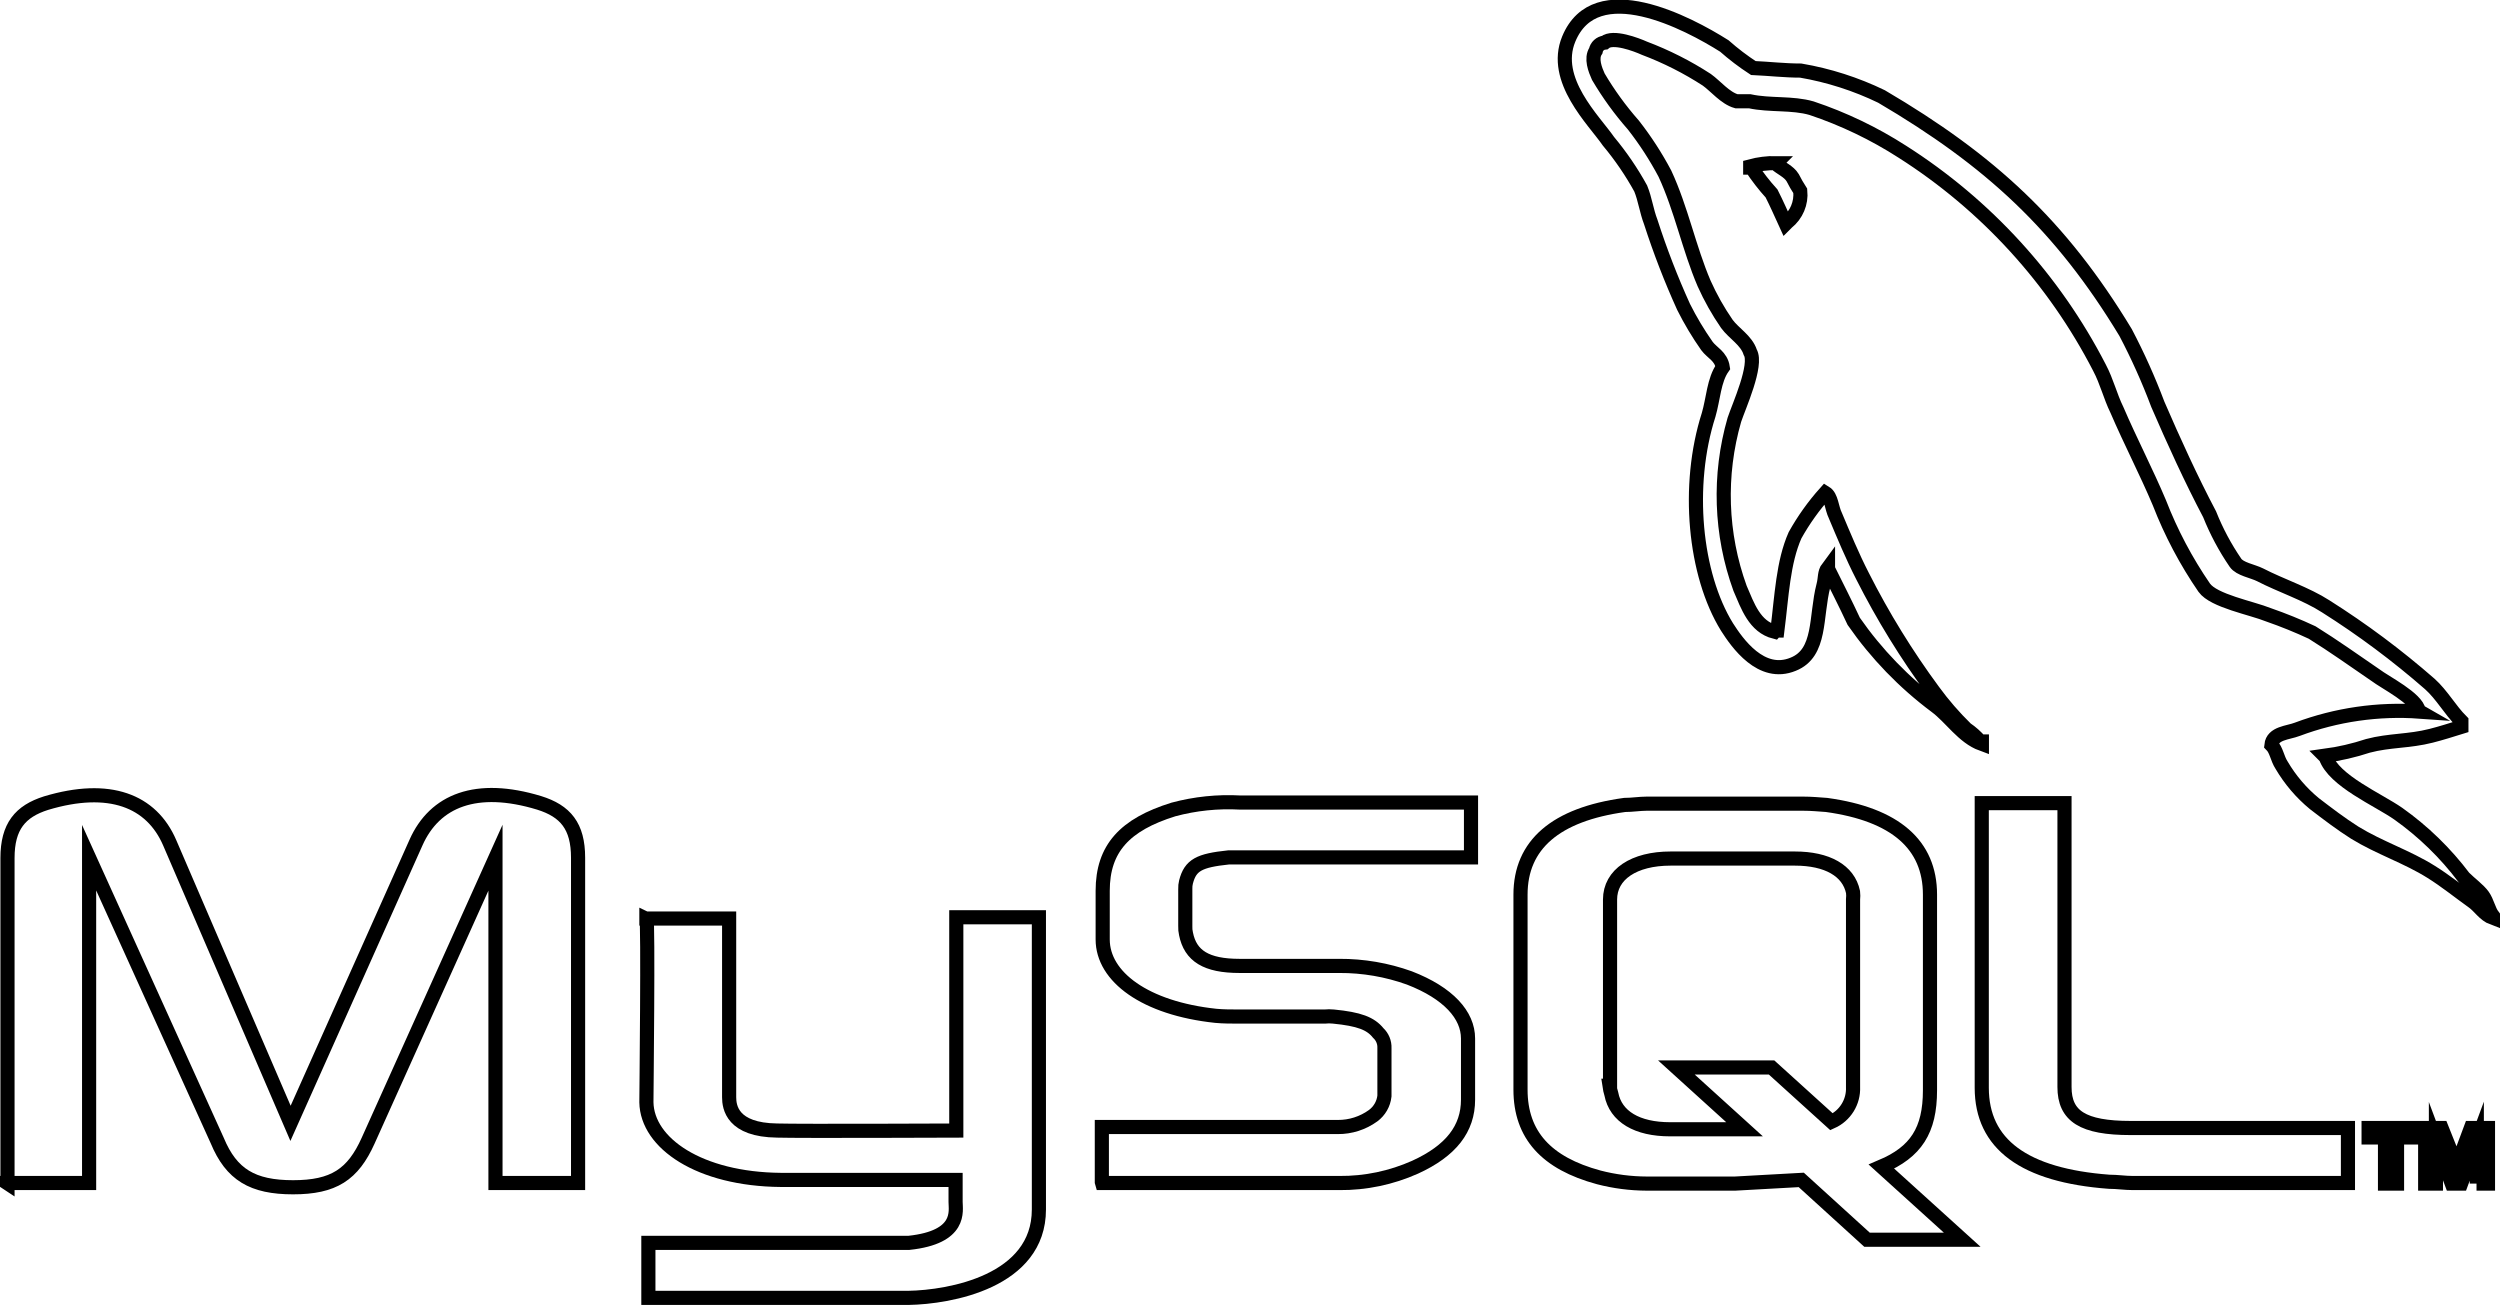
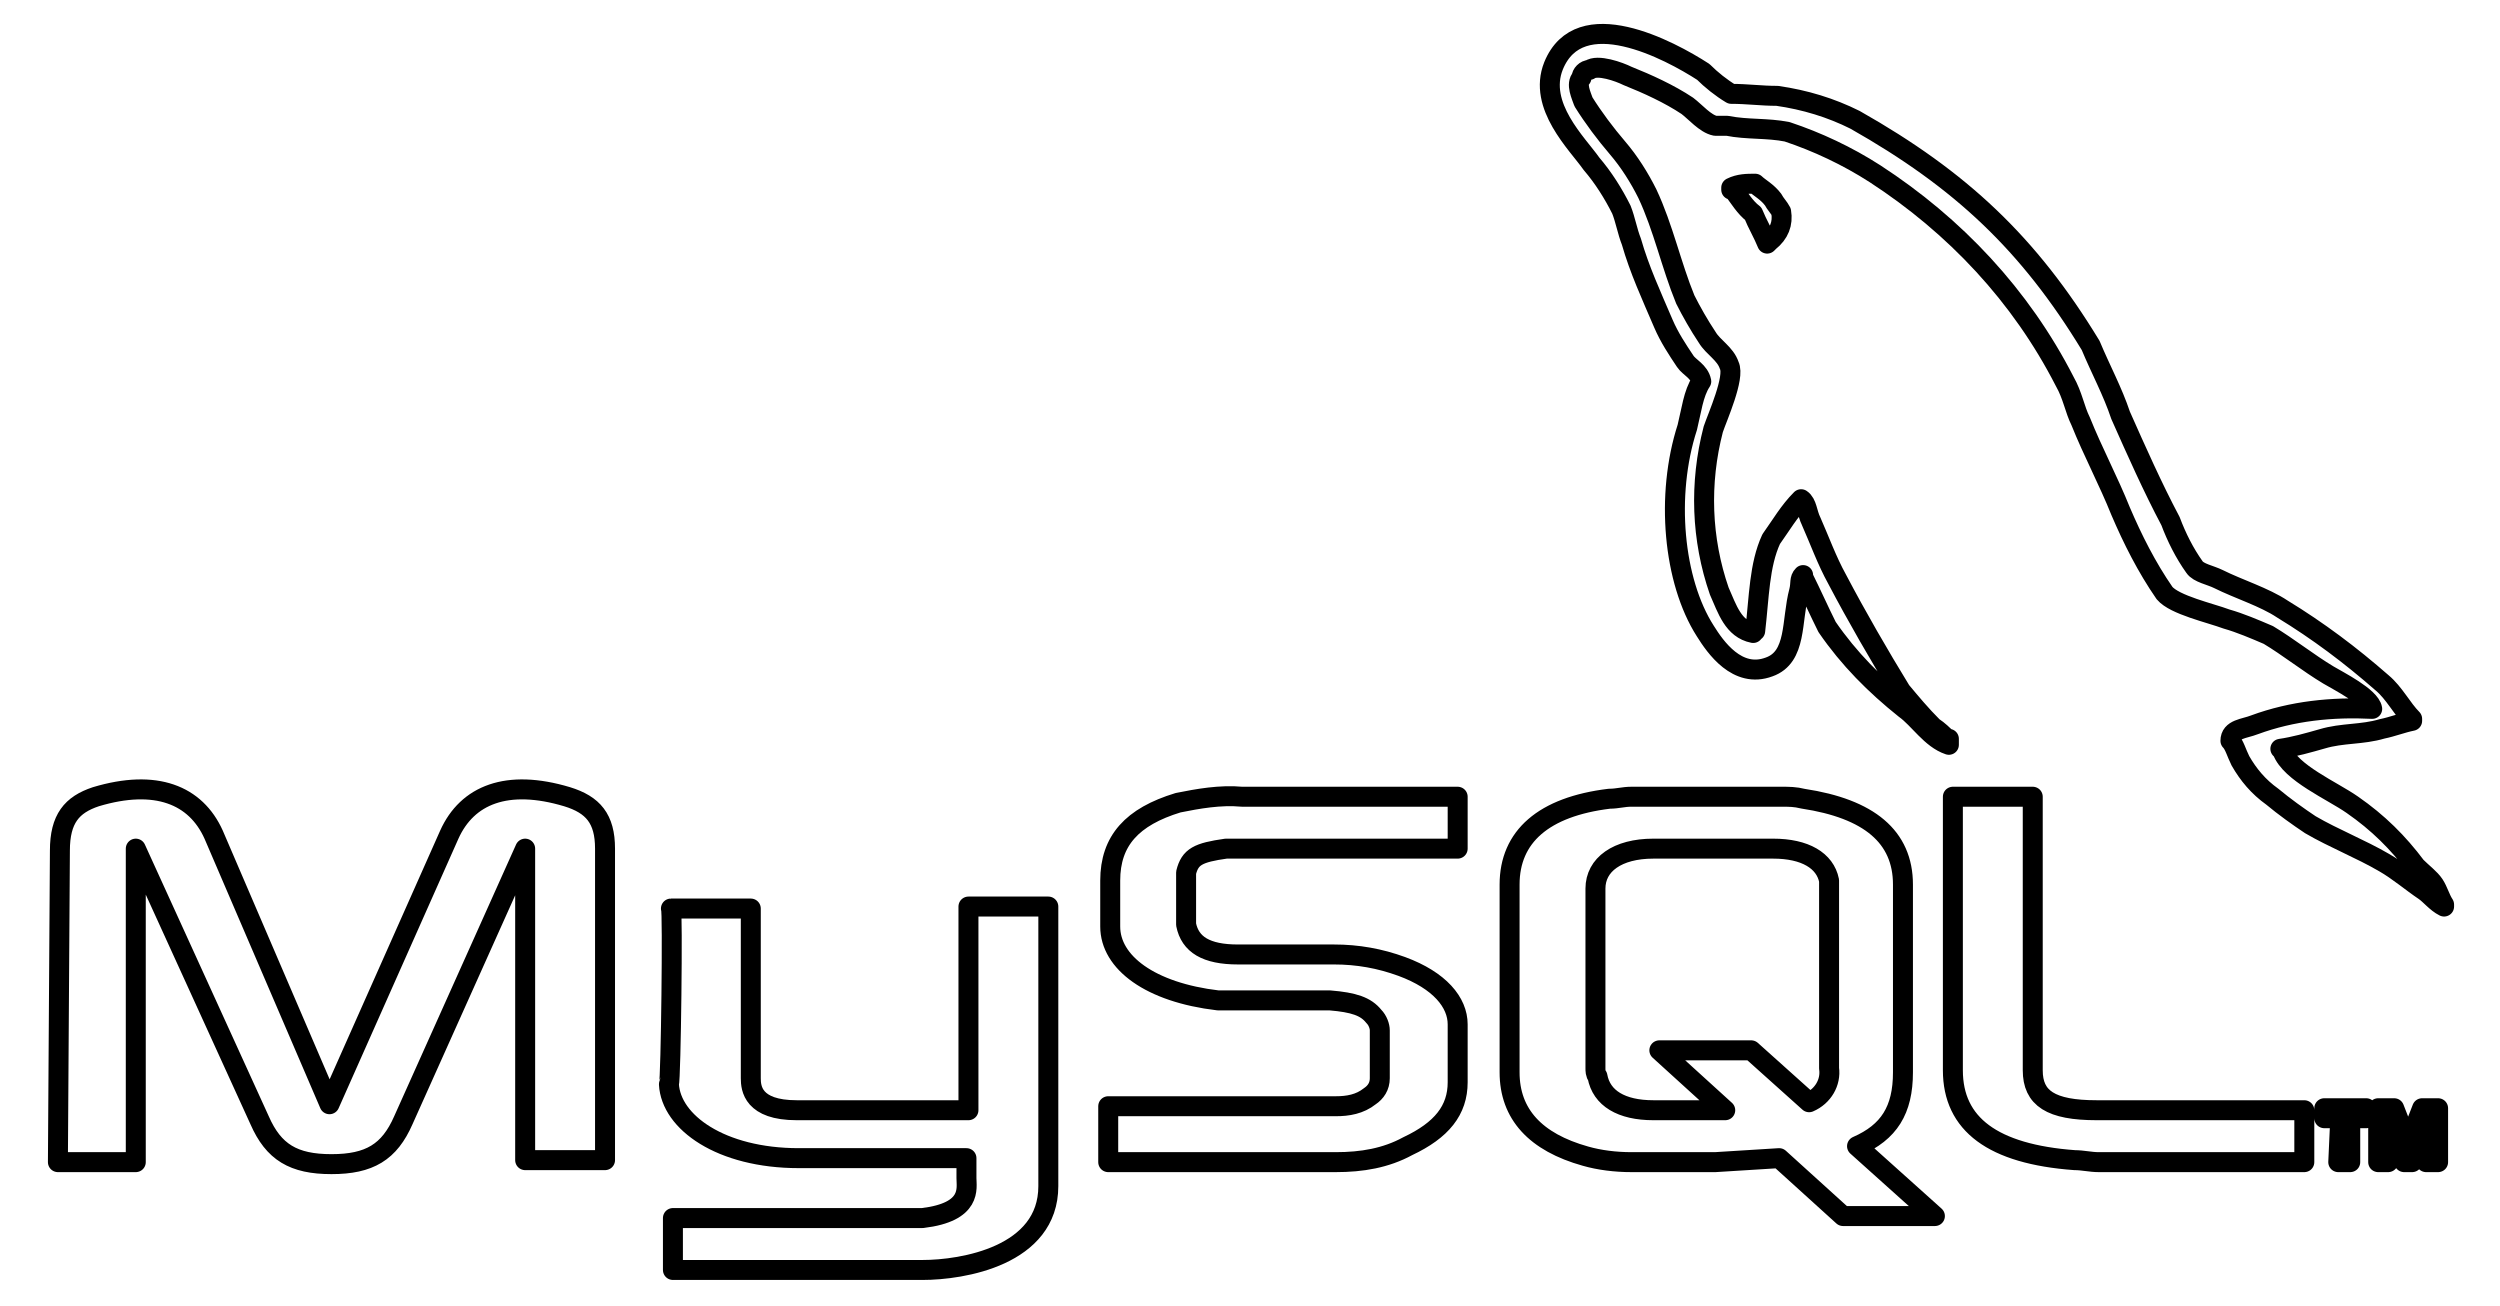
- <svg xmlns="http://www.w3.org/2000/svg" viewBox="0 0 176.75 92.26">
-   <defs>
-     <style>.mysql{fill:none;stroke:black;stroke-miterlimit:10;fill-rule:evenodd;}</style>
-   </defs>
-   <path class="mysql" d="M631.5,407.22h5.8v-23l9.06,20c1,2.41,2.5,3.3,5.36,3.3s4.23-.89,5.31-3.3l9-20v23h5.84v-23c0-2.23-.89-3.3-2.76-3.88-4.42-1.34-7.37-.18-8.7,2.81L651.54,403,643,383.17c-1.29-3-4.28-4.15-8.74-2.81-1.83.58-2.73,1.65-2.73,3.88v23Z" transform="translate(-631 -323.58)" />
-   <path class="mysql" d="M676.7,388.52h5.85v12.63c0,.71.22,2.32,3.39,2.36,1.65.05,12.58,0,12.67,0V388.43h5.84v20.66c0,5.09-6.29,6.2-9.23,6.25H676.84v-3.89h18.42c3.75-.4,3.3-2.27,3.3-2.9V407H686.2c-5.75-.05-9.45-2.59-9.5-5.49,0-.27.14-12.94,0-13Z" transform="translate(-631 -323.58)" />
-   <path class="mysql" d="M802.08,373.89a20.52,20.52,0,0,0-8.66,1.25c-.67.26-1.74.26-1.83,1.11.36.36.4.94.72,1.43a10.25,10.25,0,0,0,2.32,2.72c.93.71,1.87,1.43,2.85,2.05,1.74,1.07,3.7,1.7,5.4,2.77,1,.62,2,1.43,2.94,2.1.5.35.81.93,1.43,1.16v-.14c-.31-.4-.4-1-.71-1.43s-.89-.84-1.34-1.29a21.11,21.11,0,0,0-4.64-4.51c-1.43-1-4.55-2.32-5.13-4l-.09-.09a17.19,17.19,0,0,0,3.08-.71c1.51-.4,2.9-.31,4.46-.71.71-.18,1.43-.41,2.14-.63v-.4c-.8-.8-1.38-1.87-2.23-2.63a59.39,59.39,0,0,0-7.36-5.49c-1.38-.89-3.17-1.47-4.64-2.23-.54-.27-1.43-.4-1.74-.85a17.57,17.57,0,0,1-1.83-3.43c-1.3-2.46-2.54-5.18-3.66-7.77a44.85,44.85,0,0,0-2.28-5.08c-4.59-7.59-9.59-12.18-17.26-16.69a21.37,21.37,0,0,0-5.71-1.83c-1.12,0-2.23-.13-3.35-.18a17.56,17.56,0,0,1-2.05-1.56c-2.55-1.61-9.1-5.09-11-.49-1.2,2.9,1.79,5.75,2.81,7.23a21,21,0,0,1,2.28,3.34c.31.76.4,1.56.71,2.37a56.53,56.53,0,0,0,2.32,6,21.88,21.88,0,0,0,1.65,2.76c.36.49,1,.72,1.12,1.52-.63.89-.67,2.23-1,3.35-1.6,5-1,11.28,1.3,15,.71,1.11,2.41,3.57,4.68,2.63,2-.8,1.56-3.35,2.14-5.58.14-.53.05-.89.32-1.25v.09c.62,1.25,1.24,2.46,1.82,3.71a26,26,0,0,0,5.8,6c1.08.8,1.92,2.18,3.26,2.67V376H771a5.1,5.1,0,0,0-1-.89,21.4,21.4,0,0,1-2.32-2.68,57,57,0,0,1-5-8.12c-.71-1.38-1.34-2.9-1.92-4.28-.27-.54-.27-1.34-.71-1.61a16.79,16.79,0,0,0-2.14,3c-.85,1.92-.94,4.29-1.25,6.74-.18,0-.09,0-.18.09-1.43-.36-1.92-1.83-2.46-3.08a19.28,19.28,0,0,1-.4-11.91c.31-.94,1.65-3.88,1.12-4.78-.27-.84-1.16-1.33-1.65-2a17.9,17.9,0,0,1-1.61-2.86c-1.07-2.5-1.61-5.26-2.77-7.76a23.2,23.2,0,0,0-2.23-3.44A22.29,22.29,0,0,1,744,329c-.22-.49-.54-1.29-.18-1.83a.72.72,0,0,1,.63-.58c.58-.49,2.23.14,2.81.4a23.06,23.06,0,0,1,4.41,2.23c.63.45,1.3,1.3,2.1,1.52h.94c1.43.31,3,.09,4.37.49a28.68,28.68,0,0,1,6.42,3.08,39.58,39.58,0,0,1,13.93,15.26c.53,1,.75,2,1.24,3,.94,2.19,2.1,4.42,3,6.56a29.34,29.34,0,0,0,3.17,6c.67.94,3.34,1.43,4.55,1.92a32.47,32.47,0,0,1,3.08,1.25c1.51.94,3,2,4.46,3,.71.54,2.94,1.65,3.08,2.55Z" transform="translate(-631 -323.58)" />
-   <path class="mysql" d="M756.57,335.11a6.75,6.75,0,0,0-1.83.23v.09h.09a14.91,14.91,0,0,0,1.42,1.83c.36.71.67,1.42,1,2.14l.09-.09a2.53,2.53,0,0,0,.94-2.23,10.21,10.21,0,0,1-.54-.94c-.27-.45-.85-.67-1.2-1Z" transform="translate(-631 -323.58)" />
-   <path class="mysql" d="M708.92,407.22h16.77a12.86,12.86,0,0,0,5.36-1.12c2.54-1.16,3.74-2.72,3.74-4.77V397c0-1.65-1.38-3.21-4.15-4.28a14.43,14.43,0,0,0-4.95-.85h-7.05c-2.36,0-3.48-.71-3.79-2.27a2,2,0,0,1-.05-.54v-2.63a1.77,1.77,0,0,1,.05-.49c.31-1.21.94-1.52,3-1.74H735v-3.88H718.69a15,15,0,0,0-4.73.49c-3.44,1.07-5,2.76-5,5.75V390c0,2.64,3,4.87,8,5.4.53.05,1.11.05,1.69.05h6a3,3,0,0,1,.62,0c1.83.18,2.63.49,3.17,1.16a1.38,1.38,0,0,1,.44,1.07v3.39a2,2,0,0,1-.8,1.39,4.21,4.21,0,0,1-2.5.8c-.22,0-.35,0-.58,0h-16.1v3.89Z" transform="translate(-631 -323.58)" />
-   <path class="mysql" d="M771.11,400.48c0,4,3,6.2,9,6.65.58,0,1.12.09,1.7.09H797v-3.89H781.64c-3.39,0-4.68-.84-4.68-2.9V380.36h-5.85v20.12Z" transform="translate(-631 -323.58)" />
-   <path class="mysql" d="M738.5,400.66V386.83c0-3.53,2.49-5.67,7.36-6.34.53,0,1.07-.09,1.56-.09h11.07c.58,0,1.07.05,1.65.09,4.86.67,7.31,2.81,7.31,6.34v13.83c0,2.85-1,4.37-3.43,5.4l5.71,5.17H763L758.35,407l-4.68.26h-6.25a13.67,13.67,0,0,1-3.39-.44c-3.7-1-5.53-3-5.53-6.2Zm6.29-.32a3.88,3.88,0,0,0,.13.58c.31,1.61,1.83,2.5,4.15,2.5h5.27l-4.82-4.37h6.73l4.24,3.84a2.57,2.57,0,0,0,1.52-2.46V387.18a2.37,2.37,0,0,0,0-.53c-.32-1.52-1.83-2.37-4.11-2.37h-8.79c-2.59,0-4.28,1.12-4.28,2.9v13.16Z" transform="translate(-631 -323.58)" />
-   <path class="mysql" d="M799.62,407.26h.85V404h1.12v-.67h-3.13V404h1.16v3.26Zm6.47,0h.81v-3.93h-1.21l-1,2.68-1.07-2.68h-1.16v3.93h.76v-3h0l1.12,3H805l1.11-3h0v3Z" transform="translate(-631 -323.58)" />
+ <svg xmlns="http://www.w3.org/2000/svg" viewBox="0 0 125.2 65.4">
+   <style>.mysql{fill:none;stroke:#000;stroke-linecap:round;stroke-linejoin:round;stroke-miterlimit:10}</style>
+   <path class="mysql" d="M2.9 58.2h3.9V42.5L13 56.1c.7 1.6 1.7 2.2 3.6 2.2s2.9-.6 3.6-2.2l6.1-13.6v15.6h4V42.5c0-1.5-.6-2.2-1.9-2.6-3-.9-5-.1-5.9 1.9l-6 13.5-5.8-13.5c-.9-2-2.9-2.8-5.9-1.9C3.6 40.3 3 41 3 42.6l-.1 15.6zM33.6 45.5h4V54c0 .5.1 1.6 2.3 1.6h8.6V45.4h4v14c0 3.5-4.3 4.2-6.3 4.2H33.7V61h12.5c2.5-.3 2.2-1.5 2.2-2v-1H40c-3.9 0-6.4-1.8-6.5-3.7.1-.2.2-8.8.1-8.8zM118.8 35.5c-2-.1-4 .1-5.9.8-.5.2-1.2.2-1.2.8.2.2.3.6.5 1 .4.7.9 1.3 1.6 1.8.6.5 1.3 1 1.9 1.4 1.2.7 2.5 1.2 3.7 1.9.7.4 1.4 1 2 1.4.3.2.6.6 1 .8v-.1c-.2-.3-.3-.7-.5-1-.2-.3-.6-.6-.9-.9-.9-1.2-1.9-2.2-3.2-3.1-1-.7-3.1-1.6-3.5-2.7l-.1-.1c.7-.1 1.4-.3 2.1-.5 1-.3 2-.2 3-.5.5-.1 1-.3 1.5-.4V36c-.5-.5-.9-1.3-1.5-1.8-1.6-1.4-3.2-2.6-5-3.7-.9-.6-2.2-1-3.2-1.5-.4-.2-1-.3-1.2-.6-.5-.7-.9-1.5-1.2-2.3-.9-1.7-1.7-3.5-2.5-5.3-.4-1.2-1-2.3-1.5-3.5C101.6 12.2 98.2 9 92.9 6c-1.2-.6-2.5-1-3.9-1.2-.8 0-1.5-.1-2.3-.1-.5-.3-1-.7-1.4-1.1-1.7-1.1-6.2-3.5-7.5-.3-.8 2 1.2 3.9 1.9 4.9.6.7 1.1 1.5 1.5 2.3.2.5.3 1.1.5 1.6.4 1.4 1 2.7 1.6 4.1.3.7.7 1.3 1.1 1.9.2.3.7.5.8 1-.4.6-.5 1.5-.7 2.3-1.1 3.4-.7 7.7.9 10.2.5.8 1.6 2.4 3.2 1.8 1.4-.5 1.1-2.3 1.5-3.8.1-.4 0-.6.2-.8v.1c.4.8.8 1.7 1.2 2.5 1.1 1.6 2.4 2.9 3.9 4.1.7.5 1.3 1.5 2.2 1.8V37h-.1c-.2-.2-.4-.4-.7-.6-.6-.6-1.1-1.2-1.6-1.8-1.1-1.8-2.2-3.7-3.2-5.6-.5-.9-.9-2-1.3-2.9-.2-.4-.2-.9-.5-1.1-.6.6-1 1.3-1.5 2-.6 1.3-.6 2.9-.8 4.6-.1 0-.1 0-.1.1-1-.2-1.3-1.2-1.7-2.1-.9-2.6-1-5.4-.3-8.1.2-.6 1.1-2.6.8-3.2-.2-.6-.8-.9-1.1-1.4-.4-.6-.8-1.3-1.1-1.9-.7-1.7-1.1-3.6-1.9-5.3-.4-.8-.9-1.6-1.5-2.3-.6-.7-1.2-1.5-1.7-2.3-.1-.3-.4-.9-.1-1.2 0-.2.2-.4.4-.4.4-.3 1.5.1 1.9.3 1 .4 2.1.9 3 1.5.4.3.9.9 1.4 1h.6c1 .2 2 .1 3 .3 1.5.5 3 1.2 4.4 2.1 4 2.6 7.3 6.1 9.5 10.4.4.7.5 1.4.8 2 .6 1.5 1.4 3 2 4.5.6 1.4 1.3 2.8 2.2 4.1.5.6 2.3 1 3.1 1.3.7.2 1.4.5 2.1.8 1 .6 2 1.4 3 2 .5.3 2.1 1.1 2.2 1.7z" />
+   <path class="mysql" d="M87.9 9.2c-.4 0-.8 0-1.2.2v.1h.1c.3.4.6.9 1 1.2.2.5.5 1 .7 1.5l.1-.1c.5-.4.7-.9.6-1.5-.1-.2-.3-.4-.4-.6-.3-.4-.7-.6-.9-.8zM55.5 58.2h11.4c1.3 0 2.5-.2 3.6-.8 1.7-.8 2.5-1.8 2.5-3.2v-2.9c0-1.1-.9-2.2-2.8-2.9-1.1-.4-2.2-.6-3.4-.6H62c-1.6 0-2.4-.5-2.6-1.5V44v-.3c.2-.8.6-1 2-1.2H73v-2.6H62.2c-1.1-.1-2.2.1-3.2.3-2.3.7-3.4 1.9-3.4 3.9v2.3c0 1.8 2 3.3 5.4 3.7h5.6c1.2.1 1.8.3 2.2.8.2.2.3.5.3.7V54c0 .4-.2.7-.5.9-.5.4-1.1.5-1.7.5H55.5v2.8zM97.8 53.6c0 2.7 2 4.2 6.1 4.5.4 0 .8.1 1.2.1h10.3v-2.6H105c-2.3 0-3.2-.6-3.2-2V39.9h-4v13.7zM75.6 53.7v-9.4c0-2.4 1.7-3.9 5-4.3.4 0 .7-.1 1.1-.1h7.5c.4 0 .7 0 1.1.1 3.3.5 5 1.9 5 4.3v9.4c0 1.9-.7 3-2.3 3.7l3.9 3.5h-4.6L89.1 58l-3.2.2h-4.2c-.8 0-1.6-.1-2.3-.3-2.5-.7-3.8-2.1-3.8-4.2zm4.3-.2c0 .1 0 .3.1.4.2 1.1 1.2 1.7 2.8 1.7h3.6l-3.3-3h4.6l2.9 2.6c.7-.3 1.1-1 1-1.7v-9-.4c-.2-1-1.2-1.6-2.8-1.6h-6c-1.8 0-2.9.8-2.9 2v9zM117.1 58.2h.6V56h.8v-.5h-2.1v.5h.8l-.1 2.2zm4.4 0h.6v-2.7h-.8l-.7 1.8-.7-1.8h-.8v2.7h.5v-2l.8 2h.4l.8-2-.1 2z" />
</svg>
